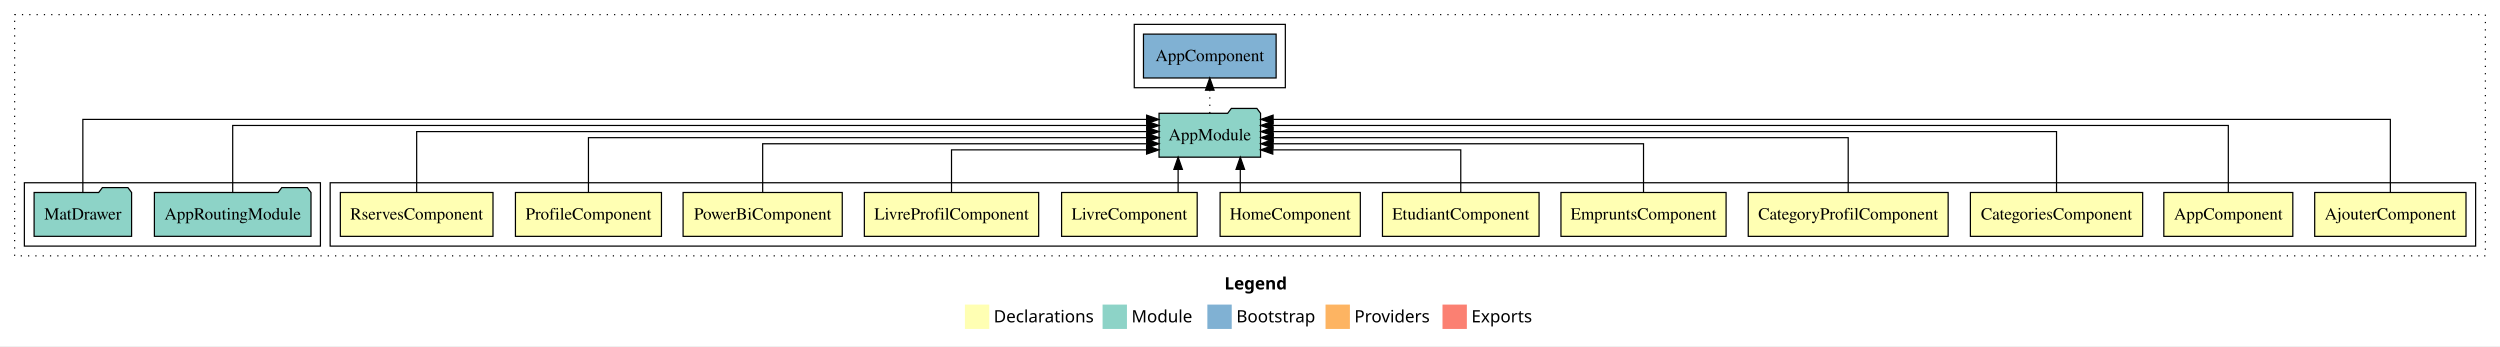
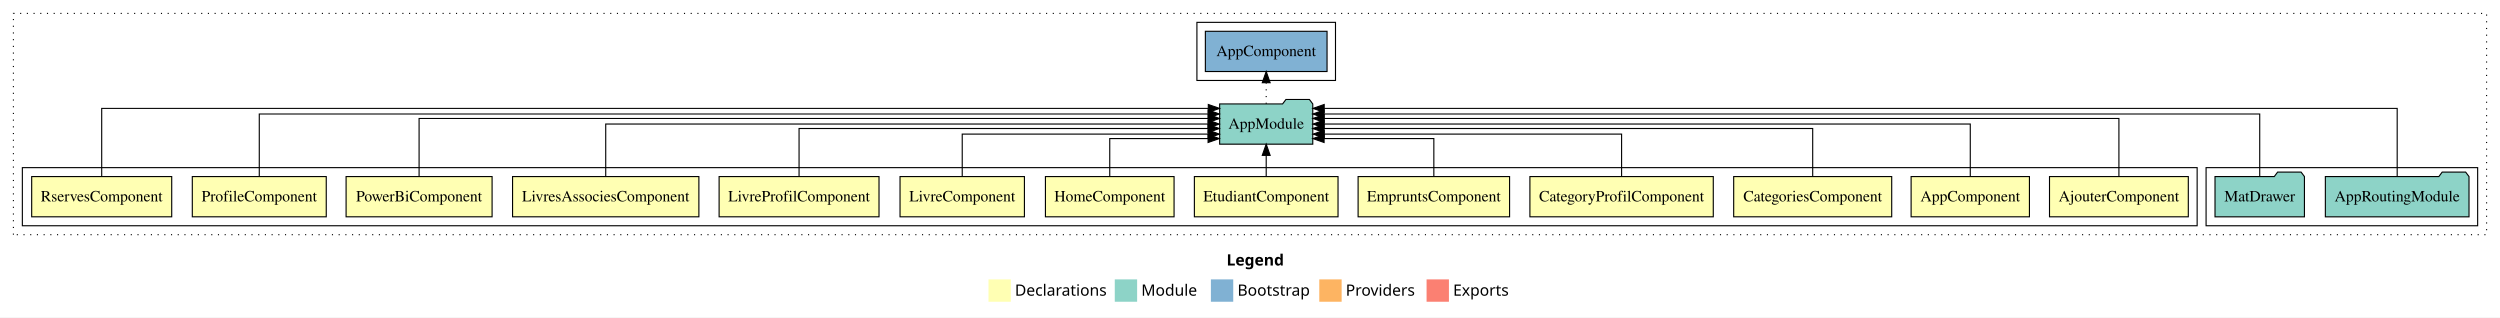
- <svg xmlns="http://www.w3.org/2000/svg" width="2052pt" height="284pt" viewBox="0.00 0.00 2052.00 284.00">
+ <svg xmlns="http://www.w3.org/2000/svg" width="2237pt" height="284pt" viewBox="0.00 0.00 2237.00 284.00">
  <g id="graph0" class="graph" transform="scale(1 1) rotate(0) translate(4 280)">
-     <polygon fill="white" stroke="transparent" points="-4,4 -4,-280 2048,-280 2048,4 -4,4" />
-     <text text-anchor="start" x="1001.01" y="-42.4" font-family="Times-12" font-weight="bold" font-size="14.00">Legend</text>
-     <polygon fill="#ffffb3" stroke="transparent" points="788,-10 788,-30 808,-30 808,-10 788,-10" />
-     <text text-anchor="start" x="811.63" y="-15.4" font-family="Times-12" font-size="14.00">  Declarations</text>
-     <polygon fill="#8dd3c7" stroke="transparent" points="901,-10 901,-30 921,-30 921,-10 901,-10" />
-     <text text-anchor="start" x="924.73" y="-15.4" font-family="Times-12" font-size="14.00">  Module</text>
-     <polygon fill="#80b1d3" stroke="transparent" points="987,-10 987,-30 1007,-30 1007,-10 987,-10" />
-     <text text-anchor="start" x="1010.78" y="-15.4" font-family="Times-12" font-size="14.00">  Bootstrap</text>
-     <polygon fill="#fdb462" stroke="transparent" points="1084,-10 1084,-30 1104,-30 1104,-10 1084,-10" />
-     <text text-anchor="start" x="1107.67" y="-15.4" font-family="Times-12" font-size="14.00">  Providers</text>
-     <polygon fill="#fb8072" stroke="transparent" points="1180,-10 1180,-30 1200,-30 1200,-10 1180,-10" />
-     <text text-anchor="start" x="1203.73" y="-15.4" font-family="Times-12" font-size="14.00">  Exports</text>
+     <polygon fill="white" stroke="transparent" points="-4,4 -4,-280 2233,-280 2233,4 -4,4" />
+     <text text-anchor="start" x="1093.51" y="-42.4" font-family="Times-12" font-weight="bold" font-size="14.00">Legend</text>
+     <polygon fill="#ffffb3" stroke="transparent" points="880.5,-10 880.5,-30 900.5,-30 900.5,-10 880.5,-10" />
+     <text text-anchor="start" x="904.13" y="-15.4" font-family="Times-12" font-size="14.00">  Declarations</text>
+     <polygon fill="#8dd3c7" stroke="transparent" points="993.5,-10 993.5,-30 1013.5,-30 1013.5,-10 993.5,-10" />
+     <text text-anchor="start" x="1017.23" y="-15.4" font-family="Times-12" font-size="14.00">  Module</text>
+     <polygon fill="#80b1d3" stroke="transparent" points="1079.5,-10 1079.5,-30 1099.5,-30 1099.5,-10 1079.5,-10" />
+     <text text-anchor="start" x="1103.28" y="-15.4" font-family="Times-12" font-size="14.00">  Bootstrap</text>
+     <polygon fill="#fdb462" stroke="transparent" points="1176.5,-10 1176.5,-30 1196.5,-30 1196.5,-10 1176.5,-10" />
+     <text text-anchor="start" x="1200.17" y="-15.4" font-family="Times-12" font-size="14.00">  Providers</text>
+     <polygon fill="#fb8072" stroke="transparent" points="1272.5,-10 1272.5,-30 1292.5,-30 1292.5,-10 1272.5,-10" />
+     <text text-anchor="start" x="1296.23" y="-15.4" font-family="Times-12" font-size="14.00">  Exports</text>
    <g id="clust1" class="cluster">
-       <polygon fill="none" stroke="black" stroke-dasharray="1,5" points="8,-70 8,-268 2036,-268 2036,-70 8,-70" />
+       <polygon fill="none" stroke="black" stroke-dasharray="1,5" points="8,-70 8,-268 2221,-268 2221,-70 8,-70" />
+     </g>
+     <g id="clust16" class="cluster">
+       <polygon fill="none" stroke="black" points="1970,-78 1970,-130 2213,-130 2213,-78 1970,-78" />
+     </g>
+     <g id="clust18" class="cluster">
+       <polygon fill="none" stroke="black" points="1067,-208 1067,-260 1191,-260 1191,-208 1067,-208" />
    </g>
    <g id="clust2" class="cluster">
-       <polygon fill="none" stroke="black" points="267,-78 267,-130 2028,-130 2028,-78 267,-78" />
-     </g>
-     <g id="clust15" class="cluster">
-       <polygon fill="none" stroke="black" points="16,-78 16,-130 259,-130 259,-78 16,-78" />
-     </g>
-     <g id="clust17" class="cluster">
-       <polygon fill="none" stroke="black" points="927,-208 927,-260 1051,-260 1051,-208 927,-208" />
+       <polygon fill="none" stroke="black" points="16,-78 16,-130 1962,-130 1962,-78 16,-78" />
    </g>
    <g id="node1" class="node">
-       <polygon fill="#ffffb3" stroke="black" points="2020.1,-122 1895.9,-122 1895.9,-86 2020.1,-86 2020.1,-122" />
-       <text text-anchor="middle" x="1958" y="-99.8" font-family="Times,serif" font-size="14.00">AjouterComponent</text>
+       <polygon fill="#ffffb3" stroke="black" points="1954.1,-122 1829.9,-122 1829.9,-86 1954.1,-86 1954.1,-122" />
+       <text text-anchor="middle" x="1892" y="-99.8" font-family="Times,serif" font-size="14.00">AjouterComponent</text>
+     </g>
+     <g id="node14" class="node">
+       <polygon fill="#8dd3c7" stroke="black" points="1170.66,-187 1167.66,-191 1146.66,-191 1143.66,-187 1087.34,-187 1087.34,-151 1170.66,-151 1170.66,-187" />
+       <text text-anchor="middle" x="1129" y="-164.8" font-family="Times,serif" font-size="14.00">AppModule</text>
+     </g>
+     <g id="edge1" class="edge">
+       <path fill="none" stroke="black" d="M1892,-122.03C1892,-142.77 1892,-174 1892,-174 1892,-174 1180.84,-174 1180.84,-174" />
+       <polygon fill="black" stroke="black" points="1180.84,-170.5 1170.84,-174 1180.84,-177.5 1180.84,-170.5" />
+     </g>
+     <g id="node2" class="node">
+       <polygon fill="#ffffb3" stroke="black" points="1811.94,-122 1706.06,-122 1706.06,-86 1811.94,-86 1811.94,-122" />
+       <text text-anchor="middle" x="1759" y="-99.8" font-family="Times,serif" font-size="14.00">AppComponent</text>
+     </g>
+     <g id="edge2" class="edge">
+       <path fill="none" stroke="black" d="M1759,-122.11C1759,-141.34 1759,-169 1759,-169 1759,-169 1180.82,-169 1180.82,-169" />
+       <polygon fill="black" stroke="black" points="1180.82,-165.5 1170.82,-169 1180.82,-172.5 1180.82,-165.5" />
+     </g>
+     <g id="node3" class="node">
+       <polygon fill="#ffffb3" stroke="black" points="1688.7,-122 1547.3,-122 1547.3,-86 1688.7,-86 1688.7,-122" />
+       <text text-anchor="middle" x="1618" y="-99.8" font-family="Times,serif" font-size="14.00">CategoriesComponent</text>
+     </g>
+     <g id="edge3" class="edge">
+       <path fill="none" stroke="black" d="M1618,-122.3C1618,-140.27 1618,-165 1618,-165 1618,-165 1180.69,-165 1180.69,-165" />
+       <polygon fill="black" stroke="black" points="1180.69,-161.5 1170.69,-165 1180.69,-168.5 1180.69,-161.5" />
+     </g>
+     <g id="node4" class="node">
+       <polygon fill="#ffffb3" stroke="black" points="1529.04,-122 1364.96,-122 1364.96,-86 1529.04,-86 1529.04,-122" />
+       <text text-anchor="middle" x="1447" y="-99.8" font-family="Times,serif" font-size="14.00">CategoryProfilComponent</text>
+     </g>
+     <g id="edge4" class="edge">
+       <path fill="none" stroke="black" d="M1447,-122.03C1447,-138.4 1447,-160 1447,-160 1447,-160 1180.9,-160 1180.9,-160" />
+       <polygon fill="black" stroke="black" points="1180.9,-156.5 1170.9,-160 1180.9,-163.5 1180.9,-156.5" />
+     </g>
+     <g id="node5" class="node">
+       <polygon fill="#ffffb3" stroke="black" points="1346.77,-122 1211.23,-122 1211.23,-86 1346.77,-86 1346.77,-122" />
+       <text text-anchor="middle" x="1279" y="-99.8" font-family="Times,serif" font-size="14.00">EmpruntsComponent</text>
+     </g>
+     <g id="edge5" class="edge">
+       <path fill="none" stroke="black" d="M1279,-122.19C1279,-137.18 1279,-156 1279,-156 1279,-156 1180.78,-156 1180.78,-156" />
+       <polygon fill="black" stroke="black" points="1180.78,-152.5 1170.78,-156 1180.78,-159.5 1180.78,-152.5" />
+     </g>
+     <g id="node6" class="node">
+       <polygon fill="#ffffb3" stroke="black" points="1193.27,-122 1064.73,-122 1064.73,-86 1193.27,-86 1193.27,-122" />
+       <text text-anchor="middle" x="1129" y="-99.8" font-family="Times,serif" font-size="14.00">EtudiantComponent</text>
+     </g>
+     <g id="edge6" class="edge">
+       <path fill="none" stroke="black" d="M1129,-122.11C1129,-122.11 1129,-140.99 1129,-140.99" />
+       <polygon fill="black" stroke="black" points="1125.5,-140.99 1129,-150.99 1132.5,-140.99 1125.5,-140.99" />
+     </g>
+     <g id="node7" class="node">
+       <polygon fill="#ffffb3" stroke="black" points="1046.55,-122 931.45,-122 931.45,-86 1046.55,-86 1046.55,-122" />
+       <text text-anchor="middle" x="989" y="-99.8" font-family="Times,serif" font-size="14.00">HomeComponent</text>
+     </g>
+     <g id="edge7" class="edge">
+       <path fill="none" stroke="black" d="M989,-122.19C989,-137.18 989,-156 989,-156 989,-156 1077,-156 1077,-156" />
+       <polygon fill="black" stroke="black" points="1077,-159.5 1087,-156 1077,-152.5 1077,-159.5" />
+     </g>
+     <g id="node8" class="node">
+       <polygon fill="#ffffb3" stroke="black" points="912.65,-122 801.35,-122 801.35,-86 912.65,-86 912.65,-122" />
+       <text text-anchor="middle" x="857" y="-99.8" font-family="Times,serif" font-size="14.00">LivreComponent</text>
+     </g>
+     <g id="edge8" class="edge">
+       <path fill="none" stroke="black" d="M857,-122.03C857,-138.4 857,-160 857,-160 857,-160 1077.1,-160 1077.1,-160" />
+       <polygon fill="black" stroke="black" points="1077.1,-163.5 1087.1,-160 1077.1,-156.5 1077.1,-163.5" />
+     </g>
+     <g id="node9" class="node">
+       <polygon fill="#ffffb3" stroke="black" points="782.54,-122 639.46,-122 639.46,-86 782.54,-86 782.54,-122" />
+       <text text-anchor="middle" x="711" y="-99.8" font-family="Times,serif" font-size="14.00">LivreProfilComponent</text>
+     </g>
+     <g id="edge9" class="edge">
+       <path fill="none" stroke="black" d="M711,-122.3C711,-140.27 711,-165 711,-165 711,-165 1077.01,-165 1077.01,-165" />
+       <polygon fill="black" stroke="black" points="1077.01,-168.5 1087.01,-165 1077.01,-161.5 1077.01,-168.5" />
+     </g>
+     <g id="node10" class="node">
+       <polygon fill="#ffffb3" stroke="black" points="621.36,-122 454.64,-122 454.64,-86 621.36,-86 621.36,-122" />
+       <text text-anchor="middle" x="538" y="-99.8" font-family="Times,serif" font-size="14.00">LivresAssociesComponent</text>
+     </g>
+     <g id="edge10" class="edge">
+       <path fill="none" stroke="black" d="M538,-122.11C538,-141.34 538,-169 538,-169 538,-169 1076.97,-169 1076.97,-169" />
+       <polygon fill="black" stroke="black" points="1076.97,-172.5 1086.97,-169 1076.97,-165.5 1076.97,-172.5" />
+     </g>
+     <g id="node11" class="node">
+       <polygon fill="#ffffb3" stroke="black" points="436.32,-122 305.68,-122 305.68,-86 436.32,-86 436.32,-122" />
+       <text text-anchor="middle" x="371" y="-99.8" font-family="Times,serif" font-size="14.00">PowerBiComponent</text>
+     </g>
+     <g id="edge11" class="edge">
+       <path fill="none" stroke="black" d="M371,-122.03C371,-142.77 371,-174 371,-174 371,-174 1077.17,-174 1077.17,-174" />
+       <polygon fill="black" stroke="black" points="1077.17,-177.5 1087.17,-174 1077.17,-170.5 1077.17,-177.5" />
+     </g>
+     <g id="node12" class="node">
+       <polygon fill="#ffffb3" stroke="black" points="287.93,-122 168.07,-122 168.07,-86 287.93,-86 287.93,-122" />
+       <text text-anchor="middle" x="228" y="-99.8" font-family="Times,serif" font-size="14.00">ProfileComponent</text>
+     </g>
+     <g id="edge12" class="edge">
+       <path fill="none" stroke="black" d="M228,-122.29C228,-144.21 228,-178 228,-178 228,-178 1077.05,-178 1077.05,-178" />
+       <polygon fill="black" stroke="black" points="1077.05,-181.5 1087.05,-178 1077.05,-174.5 1077.05,-181.5" />
    </g>
    <g id="node13" class="node">
-       <polygon fill="#8dd3c7" stroke="black" points="1030.66,-187 1027.66,-191 1006.66,-191 1003.66,-187 947.34,-187 947.34,-151 1030.66,-151 1030.66,-187" />
-       <text text-anchor="middle" x="989" y="-164.8" font-family="Times,serif" font-size="14.00">AppModule</text>
+       <polygon fill="#ffffb3" stroke="black" points="149.65,-122 24.35,-122 24.35,-86 149.65,-86 149.65,-122" />
+       <text text-anchor="middle" x="87" y="-99.8" font-family="Times,serif" font-size="14.00">RservesComponent</text>
    </g>
-     <g id="edge1" class="edge">
-       <path fill="none" stroke="black" d="M1958,-122.09C1958,-145.13 1958,-182 1958,-182 1958,-182 1040.95,-182 1040.95,-182" />
-       <polygon fill="black" stroke="black" points="1040.95,-178.5 1030.95,-182 1040.95,-185.5 1040.95,-178.5" />
+     <g id="edge13" class="edge">
+       <path fill="none" stroke="black" d="M87,-122.32C87,-145.66 87,-183 87,-183 87,-183 1077.19,-183 1077.19,-183" />
+       <polygon fill="black" stroke="black" points="1077.19,-186.5 1087.19,-183 1077.19,-179.5 1077.19,-186.5" />
    </g>
-     <g id="node2" class="node">
-       <polygon fill="#ffffb3" stroke="black" points="1877.94,-122 1772.06,-122 1772.06,-86 1877.94,-86 1877.94,-122" />
-       <text text-anchor="middle" x="1825" y="-99.8" font-family="Times,serif" font-size="14.00">AppComponent</text>
+     <g id="node17" class="node">
+       <polygon fill="#80b1d3" stroke="black" points="1183.44,-252 1074.56,-252 1074.56,-216 1183.44,-216 1183.44,-252" />
+       <text text-anchor="middle" x="1129" y="-229.8" font-family="Times,serif" font-size="14.00">AppComponent </text>
    </g>
-     <g id="edge2" class="edge">
-       <path fill="none" stroke="black" d="M1825,-122.04C1825,-143.66 1825,-177 1825,-177 1825,-177 1040.74,-177 1040.74,-177" />
-       <polygon fill="black" stroke="black" points="1040.74,-173.5 1030.74,-177 1040.74,-180.5 1040.74,-173.5" />
+     <g id="edge16" class="edge">
+       <path fill="none" stroke="black" stroke-dasharray="1,5" d="M1129,-187.11C1129,-187.11 1129,-205.99 1129,-205.99" />
+       <polygon fill="black" stroke="black" points="1125.5,-205.99 1129,-215.99 1132.5,-205.99 1125.5,-205.99" />
    </g>
-     <g id="node3" class="node">
-       <polygon fill="#ffffb3" stroke="black" points="1754.7,-122 1613.3,-122 1613.3,-86 1754.7,-86 1754.7,-122" />
-       <text text-anchor="middle" x="1684" y="-99.8" font-family="Times,serif" font-size="14.00">CategoriesComponent</text>
+     <g id="node15" class="node">
+       <polygon fill="#8dd3c7" stroke="black" points="2205.27,-122 2202.27,-126 2181.27,-126 2178.27,-122 2076.73,-122 2076.73,-86 2205.27,-86 2205.27,-122" />
+       <text text-anchor="middle" x="2141" y="-99.8" font-family="Times,serif" font-size="14.00">AppRoutingModule</text>
    </g>
-     <g id="edge3" class="edge">
-       <path fill="none" stroke="black" d="M1684,-122.22C1684,-142.37 1684,-172 1684,-172 1684,-172 1040.91,-172 1040.91,-172" />
-       <polygon fill="black" stroke="black" points="1040.91,-168.5 1030.91,-172 1040.91,-175.5 1040.91,-168.5" />
-     </g>
-     <g id="node4" class="node">
-       <polygon fill="#ffffb3" stroke="black" points="1595.04,-122 1430.96,-122 1430.96,-86 1595.04,-86 1595.04,-122" />
-       <text text-anchor="middle" x="1513" y="-99.8" font-family="Times,serif" font-size="14.00">CategoryProfilComponent</text>
-     </g>
-     <g id="edge4" class="edge">
-       <path fill="none" stroke="black" d="M1513,-122.22C1513,-140.83 1513,-167 1513,-167 1513,-167 1041,-167 1041,-167" />
-       <polygon fill="black" stroke="black" points="1041,-163.5 1031,-167 1041,-170.5 1041,-163.5" />
-     </g>
-     <g id="node5" class="node">
-       <polygon fill="#ffffb3" stroke="black" points="1412.77,-122 1277.23,-122 1277.23,-86 1412.77,-86 1412.77,-122" />
-       <text text-anchor="middle" x="1345" y="-99.8" font-family="Times,serif" font-size="14.00">EmpruntsComponent</text>
-     </g>
-     <g id="edge5" class="edge">
-       <path fill="none" stroke="black" d="M1345,-122.03C1345,-139.06 1345,-162 1345,-162 1345,-162 1040.88,-162 1040.88,-162" />
-       <polygon fill="black" stroke="black" points="1040.88,-158.5 1030.88,-162 1040.88,-165.5 1040.88,-158.5" />
-     </g>
-     <g id="node6" class="node">
-       <polygon fill="#ffffb3" stroke="black" points="1259.27,-122 1130.73,-122 1130.73,-86 1259.27,-86 1259.27,-122" />
-       <text text-anchor="middle" x="1195" y="-99.8" font-family="Times,serif" font-size="14.00">EtudiantComponent</text>
-     </g>
-     <g id="edge6" class="edge">
-       <path fill="none" stroke="black" d="M1195,-122.24C1195,-137.57 1195,-157 1195,-157 1195,-157 1040.69,-157 1040.69,-157" />
-       <polygon fill="black" stroke="black" points="1040.69,-153.5 1030.69,-157 1040.69,-160.5 1040.69,-153.5" />
-     </g>
-     <g id="node7" class="node">
-       <polygon fill="#ffffb3" stroke="black" points="1112.55,-122 997.45,-122 997.45,-86 1112.55,-86 1112.55,-122" />
-       <text text-anchor="middle" x="1055" y="-99.8" font-family="Times,serif" font-size="14.00">HomeComponent</text>
-     </g>
-     <g id="edge7" class="edge">
-       <path fill="none" stroke="black" d="M1014.03,-122.11C1014.03,-122.11 1014.03,-140.99 1014.03,-140.99" />
-       <polygon fill="black" stroke="black" points="1010.53,-140.99 1014.03,-150.99 1017.53,-140.99 1010.53,-140.99" />
-     </g>
-     <g id="node8" class="node">
-       <polygon fill="#ffffb3" stroke="black" points="978.65,-122 867.35,-122 867.35,-86 978.65,-86 978.65,-122" />
-       <text text-anchor="middle" x="923" y="-99.8" font-family="Times,serif" font-size="14.00">LivreComponent</text>
-     </g>
-     <g id="edge8" class="edge">
-       <path fill="none" stroke="black" d="M963,-122.11C963,-122.11 963,-140.99 963,-140.99" />
-       <polygon fill="black" stroke="black" points="959.5,-140.99 963,-150.99 966.5,-140.99 959.5,-140.99" />
-     </g>
-     <g id="node9" class="node">
-       <polygon fill="#ffffb3" stroke="black" points="848.54,-122 705.46,-122 705.46,-86 848.54,-86 848.54,-122" />
-       <text text-anchor="middle" x="777" y="-99.8" font-family="Times,serif" font-size="14.00">LivreProfilComponent</text>
-     </g>
-     <g id="edge9" class="edge">
-       <path fill="none" stroke="black" d="M777,-122.24C777,-137.57 777,-157 777,-157 777,-157 937.12,-157 937.12,-157" />
-       <polygon fill="black" stroke="black" points="937.12,-160.5 947.12,-157 937.12,-153.5 937.12,-160.5" />
-     </g>
-     <g id="node10" class="node">
-       <polygon fill="#ffffb3" stroke="black" points="687.32,-122 556.68,-122 556.68,-86 687.32,-86 687.32,-122" />
-       <text text-anchor="middle" x="622" y="-99.8" font-family="Times,serif" font-size="14.00">PowerBiComponent</text>
-     </g>
-     <g id="edge10" class="edge">
-       <path fill="none" stroke="black" d="M622,-122.03C622,-139.06 622,-162 622,-162 622,-162 937.26,-162 937.26,-162" />
-       <polygon fill="black" stroke="black" points="937.26,-165.5 947.26,-162 937.26,-158.5 937.26,-165.5" />
-     </g>
-     <g id="node11" class="node">
-       <polygon fill="#ffffb3" stroke="black" points="538.93,-122 419.07,-122 419.07,-86 538.93,-86 538.93,-122" />
-       <text text-anchor="middle" x="479" y="-99.8" font-family="Times,serif" font-size="14.00">ProfileComponent</text>
-     </g>
-     <g id="edge11" class="edge">
-       <path fill="none" stroke="black" d="M479,-122.22C479,-140.83 479,-167 479,-167 479,-167 937.26,-167 937.26,-167" />
-       <polygon fill="black" stroke="black" points="937.26,-170.5 947.26,-167 937.26,-163.5 937.26,-170.5" />
-     </g>
-     <g id="node12" class="node">
-       <polygon fill="#ffffb3" stroke="black" points="400.65,-122 275.35,-122 275.35,-86 400.65,-86 400.65,-122" />
-       <text text-anchor="middle" x="338" y="-99.8" font-family="Times,serif" font-size="14.00">RservesComponent</text>
-     </g>
-     <g id="edge12" class="edge">
-       <path fill="none" stroke="black" d="M338,-122.22C338,-142.37 338,-172 338,-172 338,-172 937.29,-172 937.29,-172" />
-       <polygon fill="black" stroke="black" points="937.29,-175.5 947.29,-172 937.29,-168.5 937.29,-175.5" />
+     <g id="edge14" class="edge">
+       <path fill="none" stroke="black" d="M2141,-122.32C2141,-145.66 2141,-183 2141,-183 2141,-183 1180.88,-183 1180.88,-183" />
+       <polygon fill="black" stroke="black" points="1180.88,-179.5 1170.88,-183 1180.88,-186.5 1180.88,-179.5" />
    </g>
    <g id="node16" class="node">
-       <polygon fill="#80b1d3" stroke="black" points="1043.44,-252 934.56,-252 934.56,-216 1043.44,-216 1043.44,-252" />
-       <text text-anchor="middle" x="989" y="-229.8" font-family="Times,serif" font-size="14.00">AppComponent </text>
+       <polygon fill="#8dd3c7" stroke="black" points="2058.01,-122 2055.01,-126 2034.01,-126 2031.01,-122 1977.99,-122 1977.99,-86 2058.01,-86 2058.01,-122" />
+       <text text-anchor="middle" x="2018" y="-99.8" font-family="Times,serif" font-size="14.00">MatDrawer</text>
    </g>
    <g id="edge15" class="edge">
-       <path fill="none" stroke="black" stroke-dasharray="1,5" d="M989,-187.11C989,-187.11 989,-205.99 989,-205.99" />
-       <polygon fill="black" stroke="black" points="985.5,-205.99 989,-215.99 992.5,-205.99 985.5,-205.99" />
-     </g>
-     <g id="node14" class="node">
-       <polygon fill="#8dd3c7" stroke="black" points="251.27,-122 248.27,-126 227.27,-126 224.27,-122 122.73,-122 122.73,-86 251.27,-86 251.27,-122" />
-       <text text-anchor="middle" x="187" y="-99.8" font-family="Times,serif" font-size="14.00">AppRoutingModule</text>
-     </g>
-     <g id="edge13" class="edge">
-       <path fill="none" stroke="black" d="M187,-122.04C187,-143.66 187,-177 187,-177 187,-177 937.29,-177 937.29,-177" />
-       <polygon fill="black" stroke="black" points="937.29,-180.5 947.29,-177 937.29,-173.5 937.29,-180.5" />
-     </g>
-     <g id="node15" class="node">
-       <polygon fill="#8dd3c7" stroke="black" points="104.01,-122 101.01,-126 80.01,-126 77.01,-122 23.99,-122 23.99,-86 104.01,-86 104.01,-122" />
-       <text text-anchor="middle" x="64" y="-99.8" font-family="Times,serif" font-size="14.00">MatDrawer</text>
-     </g>
-     <g id="edge14" class="edge">
-       <path fill="none" stroke="black" d="M64,-122.09C64,-145.13 64,-182 64,-182 64,-182 937.15,-182 937.15,-182" />
-       <polygon fill="black" stroke="black" points="937.15,-185.5 947.15,-182 937.15,-178.5 937.15,-185.5" />
+       <path fill="none" stroke="black" d="M2018,-122.29C2018,-144.21 2018,-178 2018,-178 2018,-178 1180.69,-178 1180.69,-178" />
+       <polygon fill="black" stroke="black" points="1180.69,-174.5 1170.69,-178 1180.69,-181.5 1180.69,-174.5" />
    </g>
  </g>
</svg>
